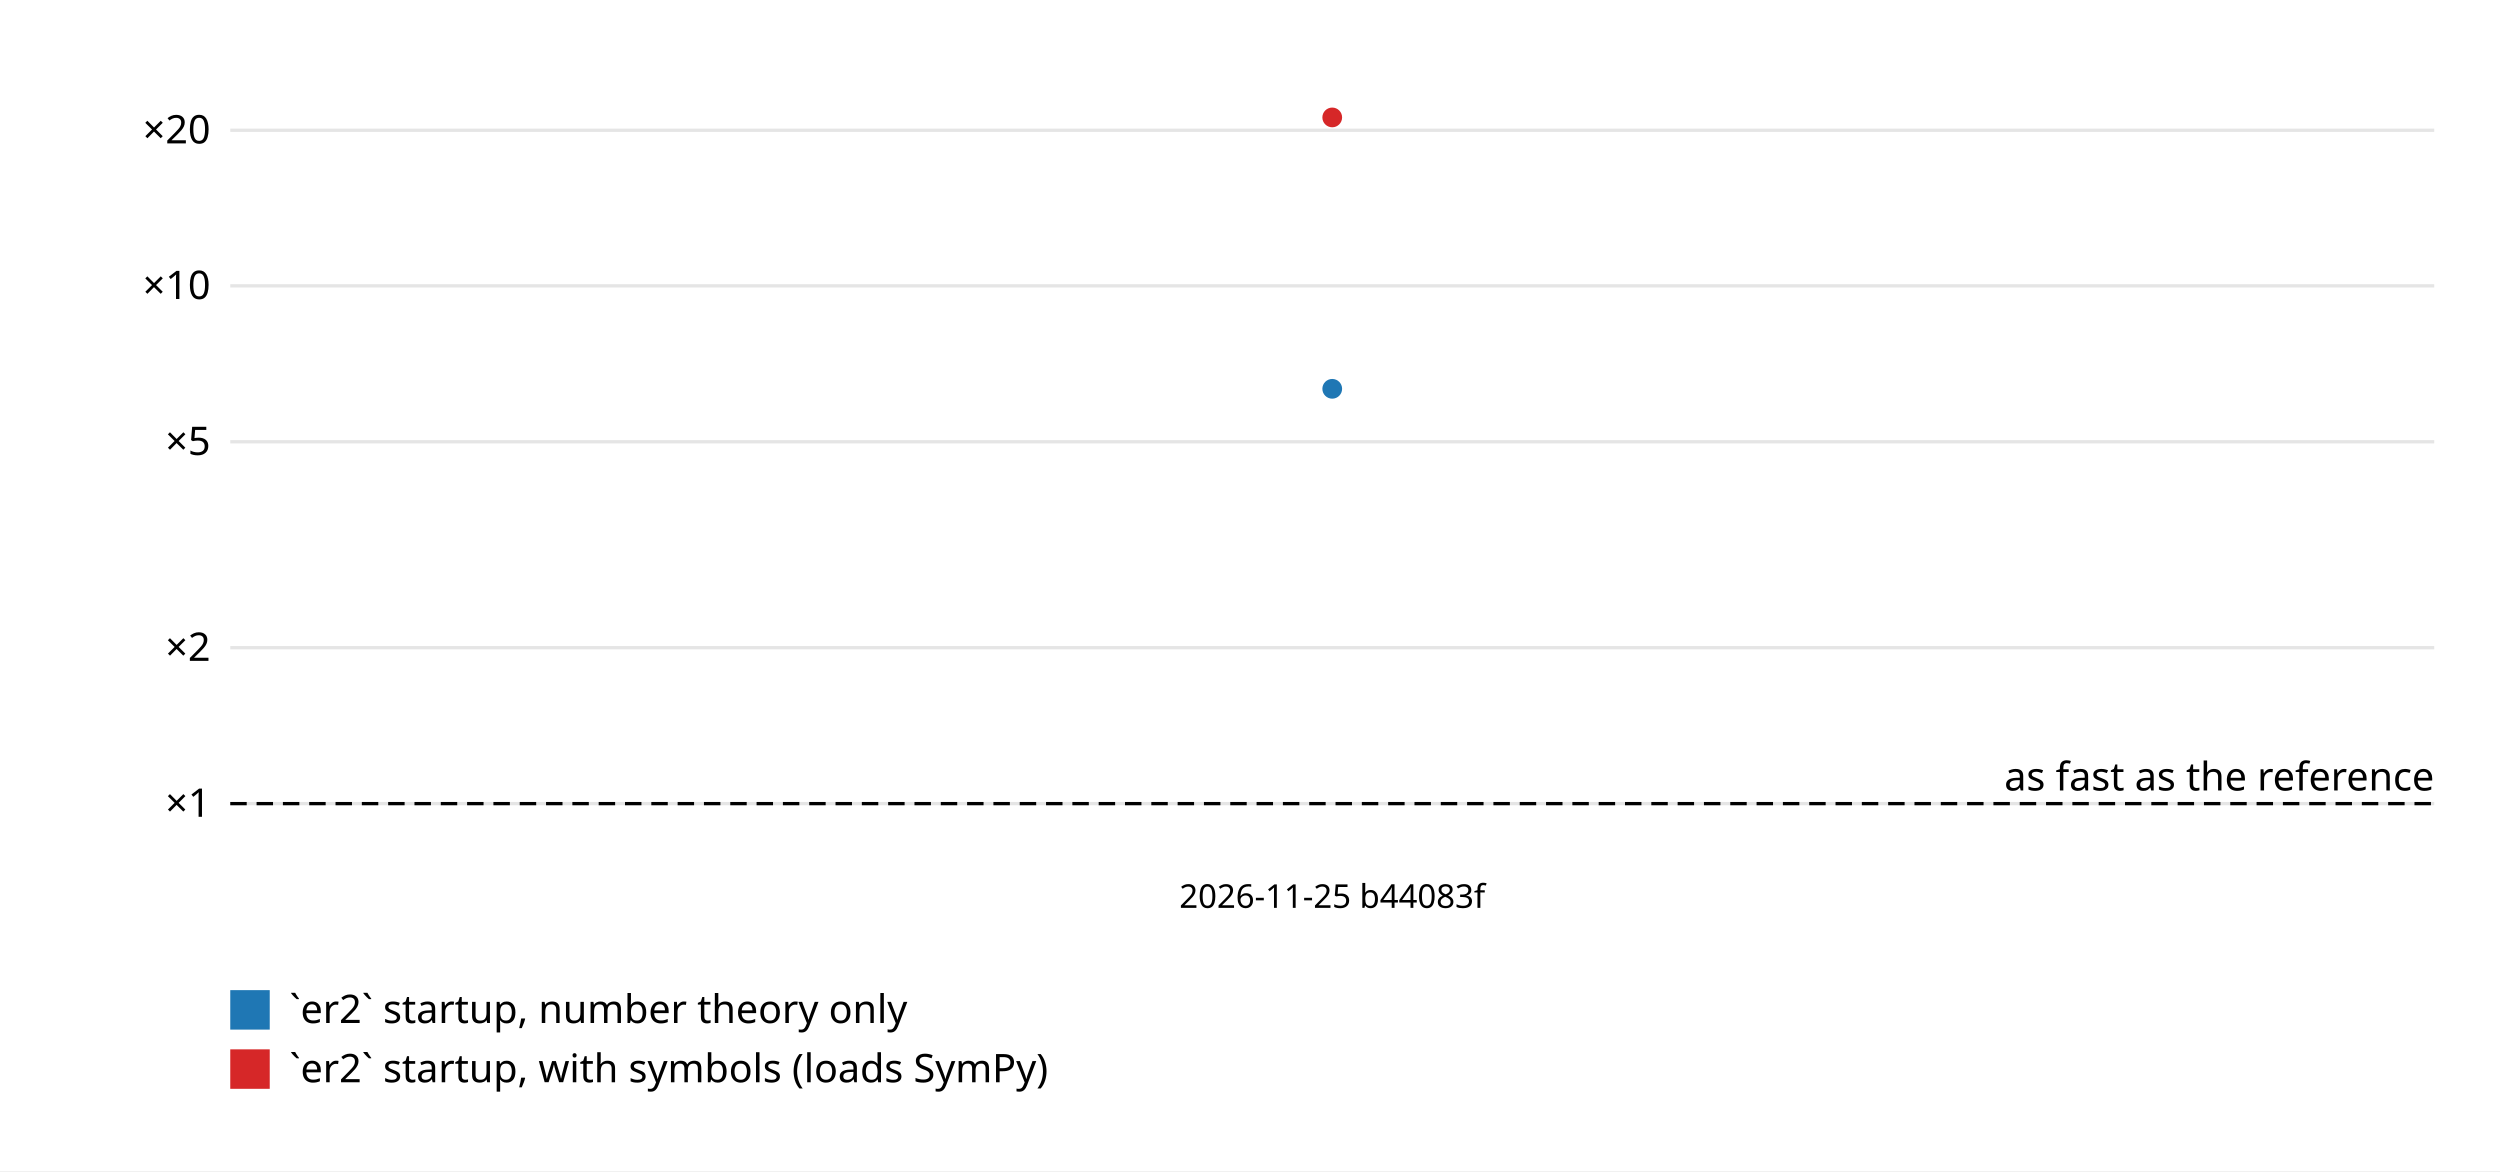
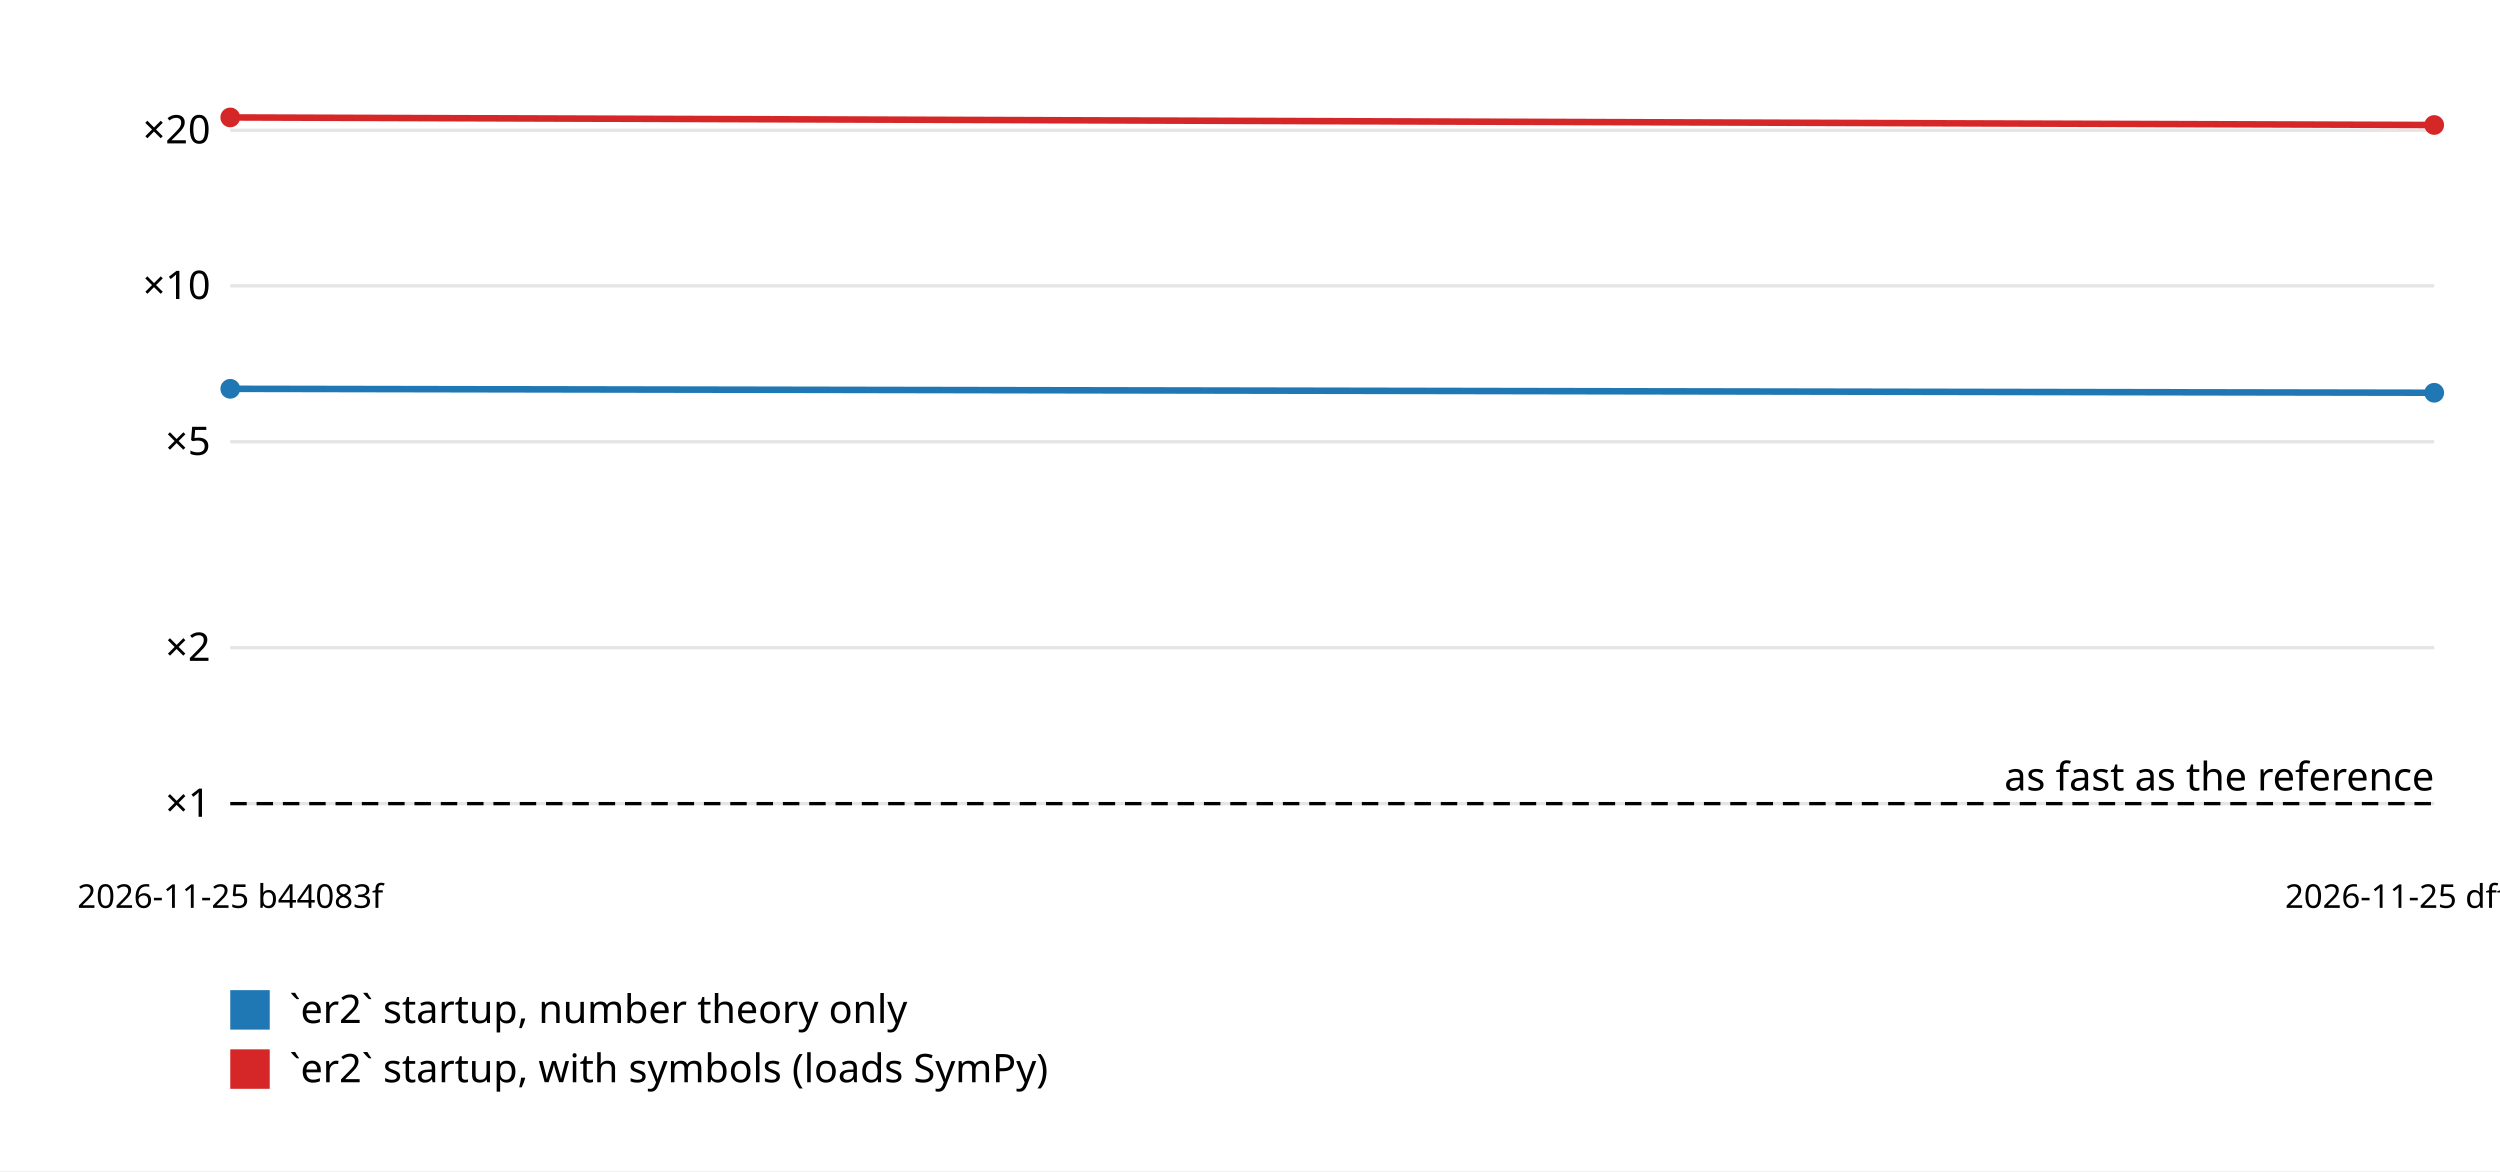
<svg xmlns="http://www.w3.org/2000/svg" width="760" height="356" font-family="sans-serif" font-size="12">
  <rect width="760" height="356" fill="white" />
  <line x1="70" x2="740" y1="244.3" y2="244.3" stroke="#e5e5e5" />
  <text x="64" y="248.3" text-anchor="end">×1</text>
  <line x1="70" x2="740" y1="196.9" y2="196.9" stroke="#e5e5e5" />
  <text x="64" y="200.9" text-anchor="end">×2</text>
  <line x1="70" x2="740" y1="134.3" y2="134.3" stroke="#e5e5e5" />
  <text x="64" y="138.3" text-anchor="end">×5</text>
  <line x1="70" x2="740" y1="86.9" y2="86.9" stroke="#e5e5e5" />
  <text x="64" y="90.9" text-anchor="end">×10</text>
  <line x1="70" x2="740" y1="39.6" y2="39.6" stroke="#e5e5e5" />
  <text x="64" y="43.6" text-anchor="end">×20</text>
  <line x1="70" x2="740" y1="244.3" y2="244.3" stroke="black" stroke-dasharray="5 3" />
  <text x="740" y="240.3" text-anchor="end">as fast as the reference</text>
-   <text x="405.0" y="276" text-anchor="middle" font-size="10">2026-11-25 b44083f</text>
-   <circle cx="405.0" cy="118.2" r="3" fill="#1f77b4" />
+   <text x="70.0" y="276" text-anchor="middle" font-size="10">2026-11-25 b44083f</text>
+   <text x="740.0" y="276" text-anchor="middle" font-size="10">2026-11-25 dff4757</text>
+   <polyline points="70.0,118.2 740.0,119.4" fill="none" stroke="#1f77b4" stroke-width="2" />
+   <circle cx="70.0" cy="118.2" r="3" fill="#1f77b4" />
+   <circle cx="740.0" cy="119.4" r="3" fill="#1f77b4" />
  <rect x="70" y="301" width="12" height="12" fill="#1f77b4" />
  <text x="88" y="311">`er2` startup, number theory only</text>
-   <circle cx="405.0" cy="35.7" r="3" fill="#d62728" />
+   <polyline points="70.0,35.7 740.0,38.0" fill="none" stroke="#d62728" stroke-width="2" />
+   <circle cx="70.0" cy="35.7" r="3" fill="#d62728" />
+   <circle cx="740.0" cy="38.0" r="3" fill="#d62728" />
  <rect x="70" y="319" width="12" height="12" fill="#d62728" />
  <text x="88" y="329">`er2` startup, with symbols (loads SymPy)</text>
</svg>
